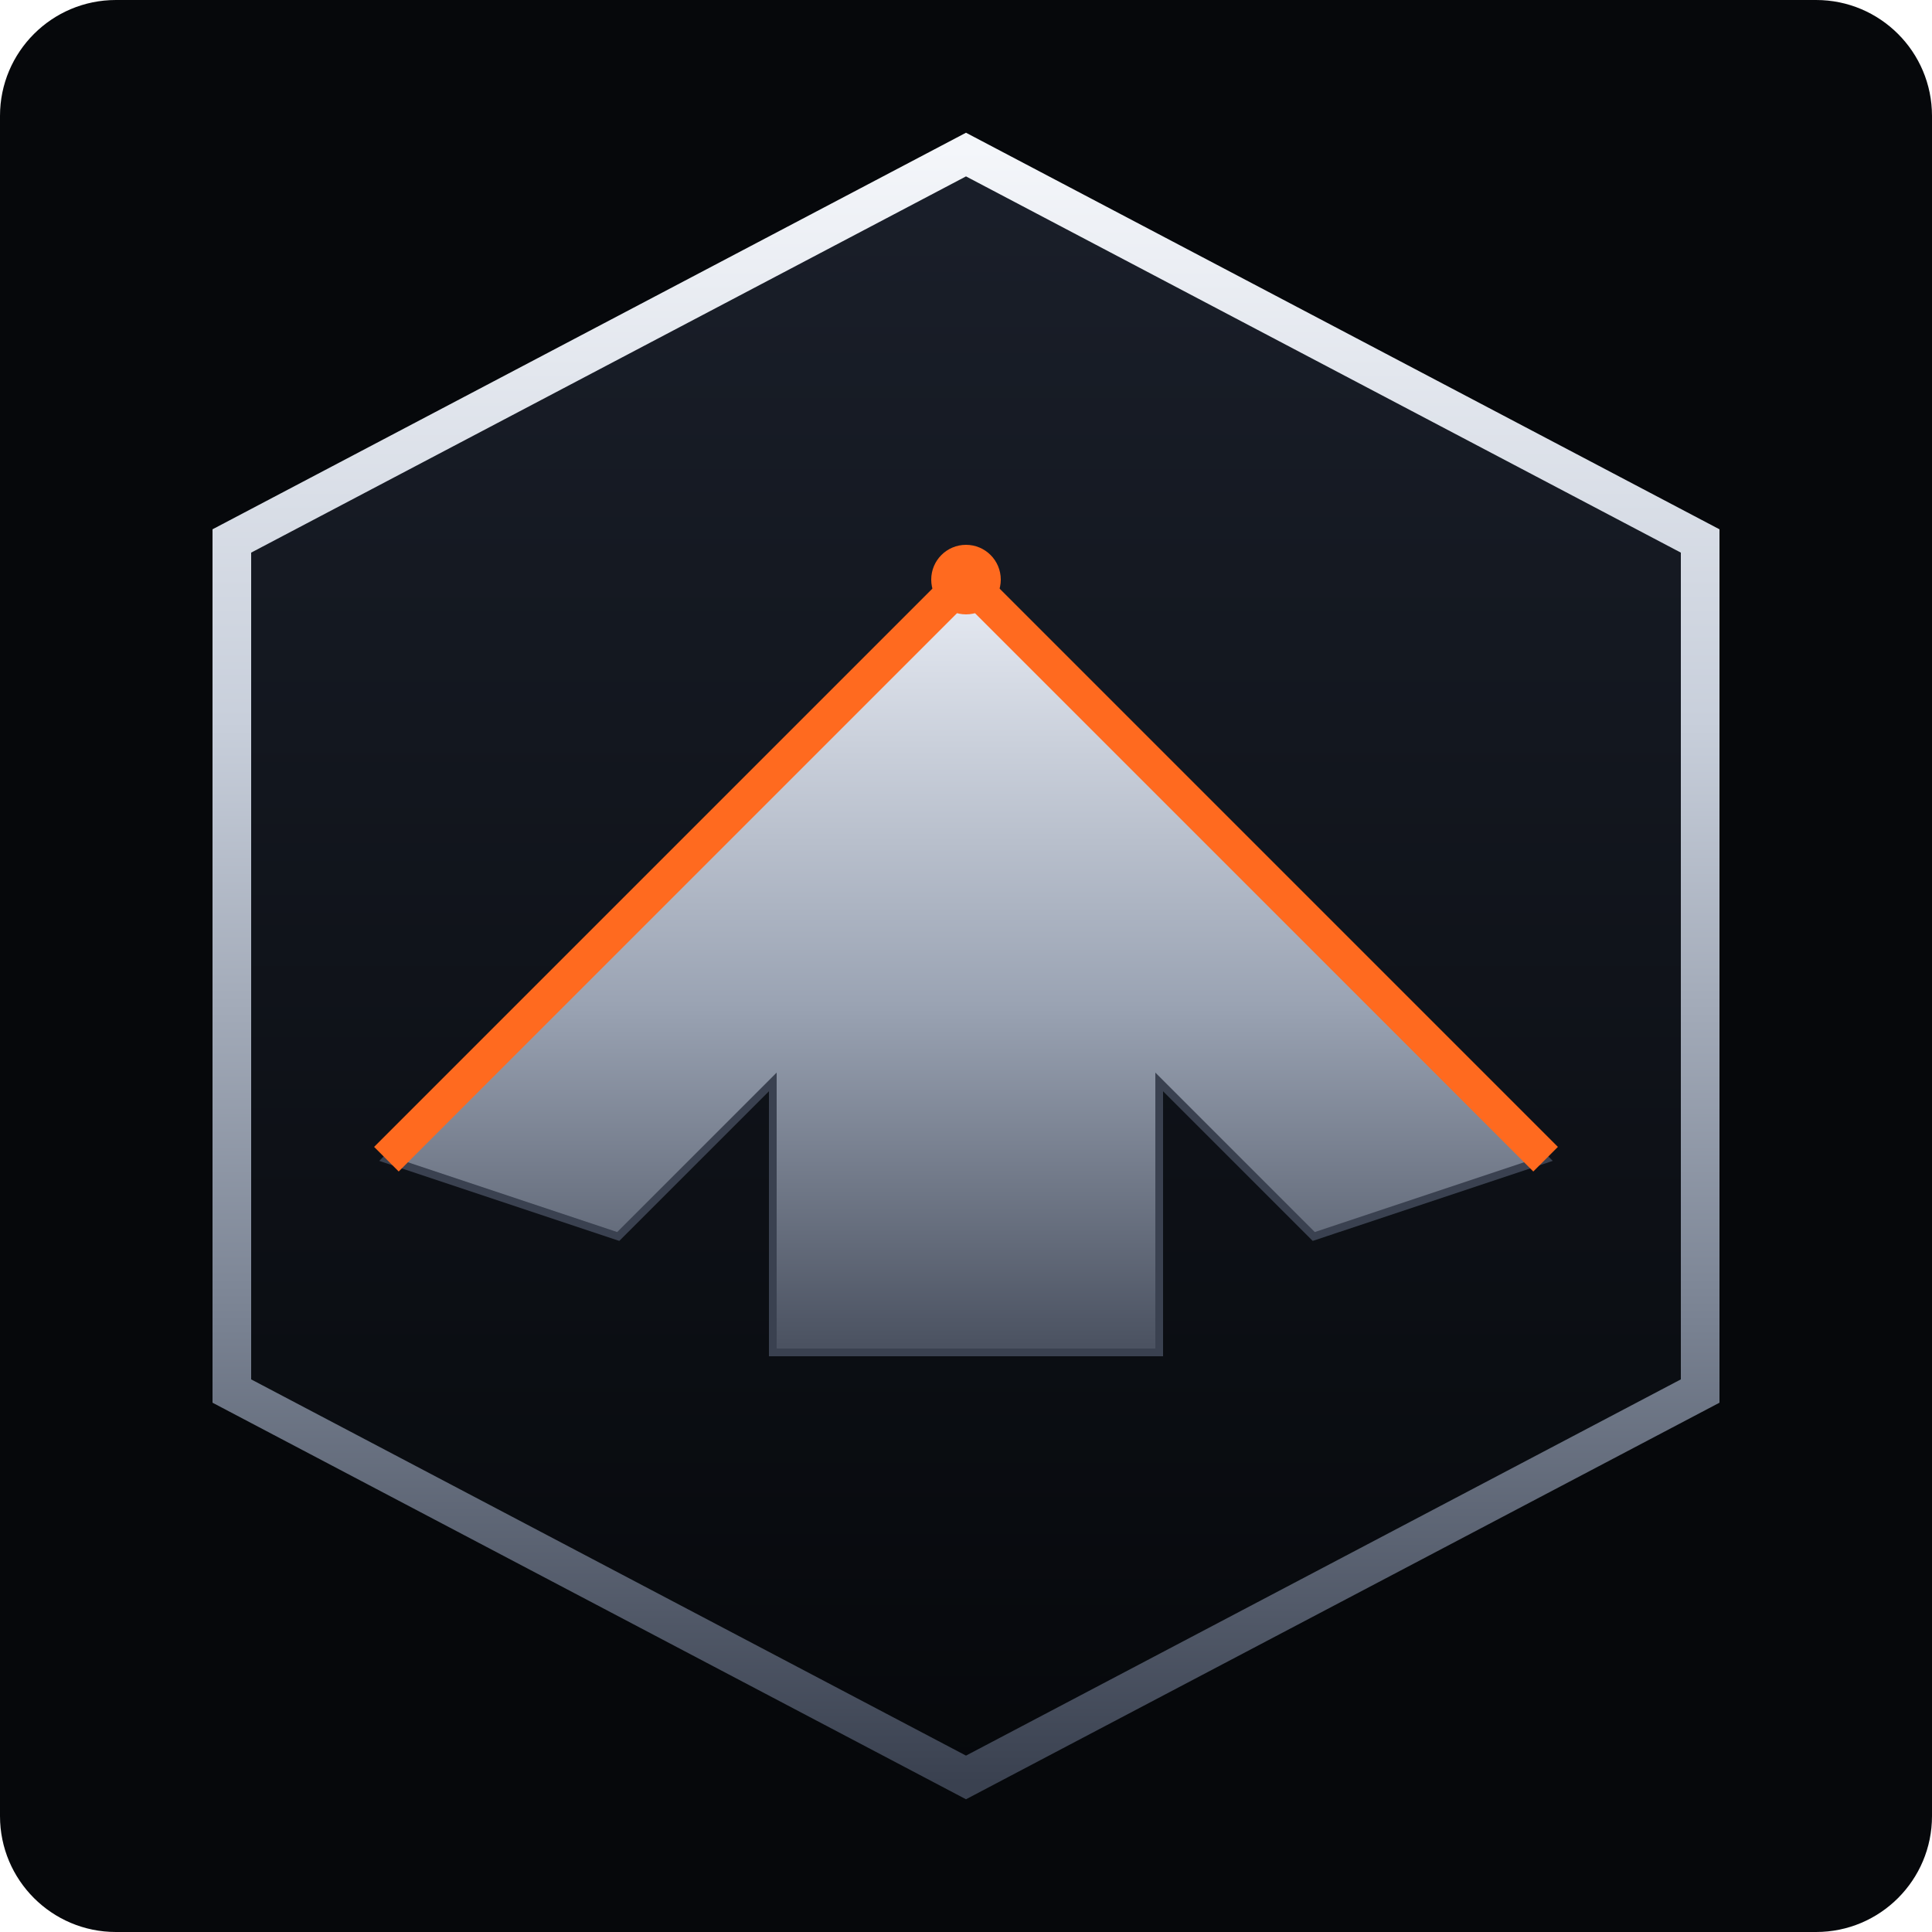
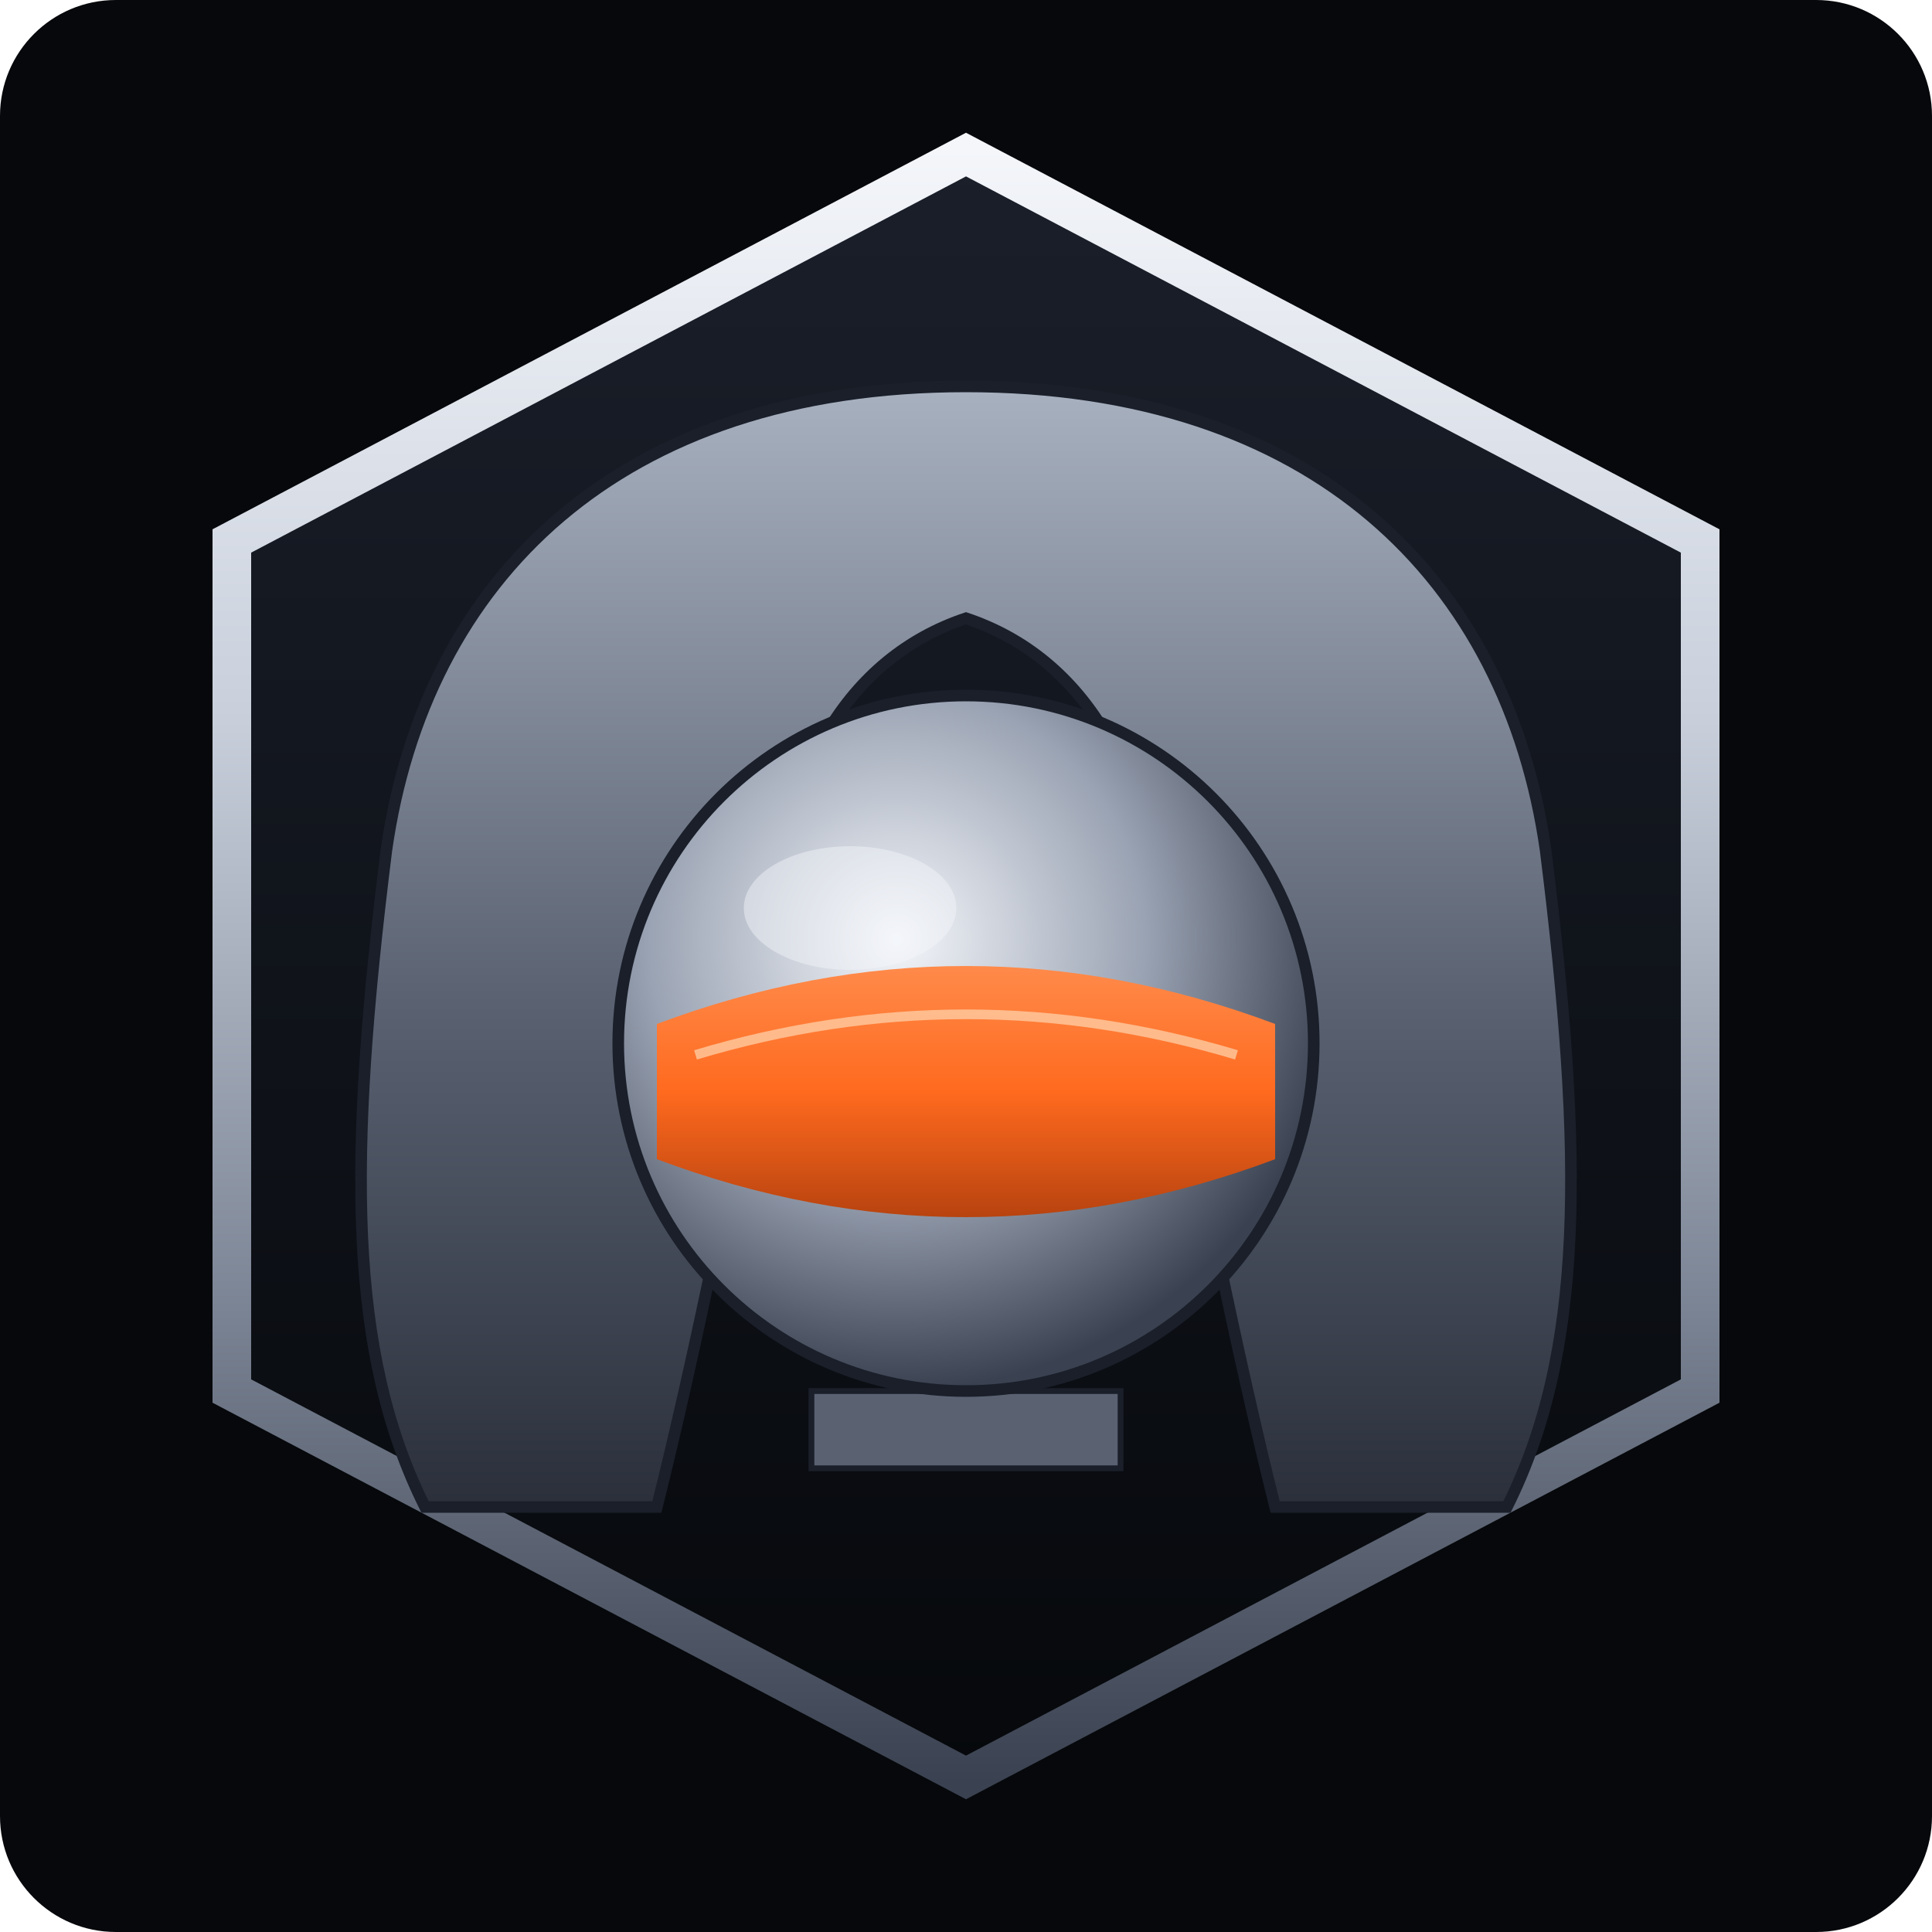
<svg xmlns="http://www.w3.org/2000/svg" viewBox="0 0 100 100">
  <defs>
    <linearGradient id="steel" x1="0%" y1="0%" x2="0%" y2="100%">
      <stop offset="0%" stop-color="#f4f6fa" />
      <stop offset="35%" stop-color="#c8cfdb" />
      <stop offset="70%" stop-color="#7d8696" />
      <stop offset="100%" stop-color="#3a4150" />
    </linearGradient>
    <linearGradient id="plate" x1="0%" y1="0%" x2="0%" y2="100%">
      <stop offset="0%" stop-color="#1a1f2a" />
      <stop offset="100%" stop-color="#06080b" />
    </linearGradient>
-     <linearGradient id="wing" x1="0%" y1="0%" x2="0%" y2="100%">
-       <stop offset="0%" stop-color="#e8ecf4" />
+     <radialGradient id="dome" cx="40%" cy="35%" r="65%">
+       <stop offset="0%" stop-color="#f4f6fa" />
      <stop offset="55%" stop-color="#9aa3b3" />
-       <stop offset="100%" stop-color="#4a5160" />
+       <stop offset="100%" stop-color="#3a4150" />
+     </radialGradient>
+     <linearGradient id="veil" x1="0%" y1="0%" x2="0%" y2="100%">
+       <stop offset="0%" stop-color="#a8b1c0" />
+       <stop offset="55%" stop-color="#5a6272" />
+       <stop offset="100%" stop-color="#2a2f3a" />
+     </linearGradient>
+     <linearGradient id="visor" x1="0%" y1="0%" x2="0%" y2="100%">
+       <stop offset="0%" stop-color="#ff8a4a" />
+       <stop offset="50%" stop-color="#ff6a1f" />
+       <stop offset="100%" stop-color="#b8430f" />
    </linearGradient>
  </defs>
  <rect width="100" height="100" fill="#06080b" rx="6" />
  <polygon points="50,8 88,28 88,72 50,92 12,72 12,28" fill="url(#plate)" stroke="url(#steel)" stroke-width="2" />
-   <path d="M 50 30 L 80 60 L 68 64 L 60 56 L 60 70 L 40 70 L 40 56 L 32 64 L 20 60 Z" fill="url(#wing)" stroke="#3a4150" stroke-width="0.4" />
-   <polyline points="20,60 50,30 80,60" fill="none" stroke="#ff6a1f" stroke-width="1.8" stroke-linejoin="miter" />
-   <circle cx="50" cy="30" r="1.8" fill="#ff6a1f" />
+   <path d="M 50 20 C 32 20, 22 30, 20 44 C 18 60, 18 70, 22 78 L 34 78 C 36 70, 38 60, 40 50 C 40 40, 44 34, 50 32 C 56 34, 60 40, 60 50 C 62 60, 64 70, 66 78 L 78 78 C 82 70, 82 60, 80 44 C 78 30, 68 20, 50 20 Z" fill="url(#veil)" stroke="#1a1f2a" stroke-width="0.6" />
+   <rect x="42" y="72" width="16" height="4" fill="#5a6272" stroke="#1a1f2a" stroke-width="0.3" />
+   <circle cx="50" cy="54" r="18" fill="url(#dome)" stroke="#1a1f2a" stroke-width="0.6" />
+   <ellipse cx="44" cy="47" rx="5.5" ry="3.2" fill="#f4f6fa" opacity="0.45" />
+   <path d="M 34 53 Q 50 47, 66 53 L 66 60 Q 50 66, 34 60 Z" fill="url(#visor)" />
+   <path d="M 36 54.6 Q 50 50.4, 64 54.6" fill="none" stroke="#ffd0a8" stroke-width="0.5" opacity="0.75" />
</svg>
